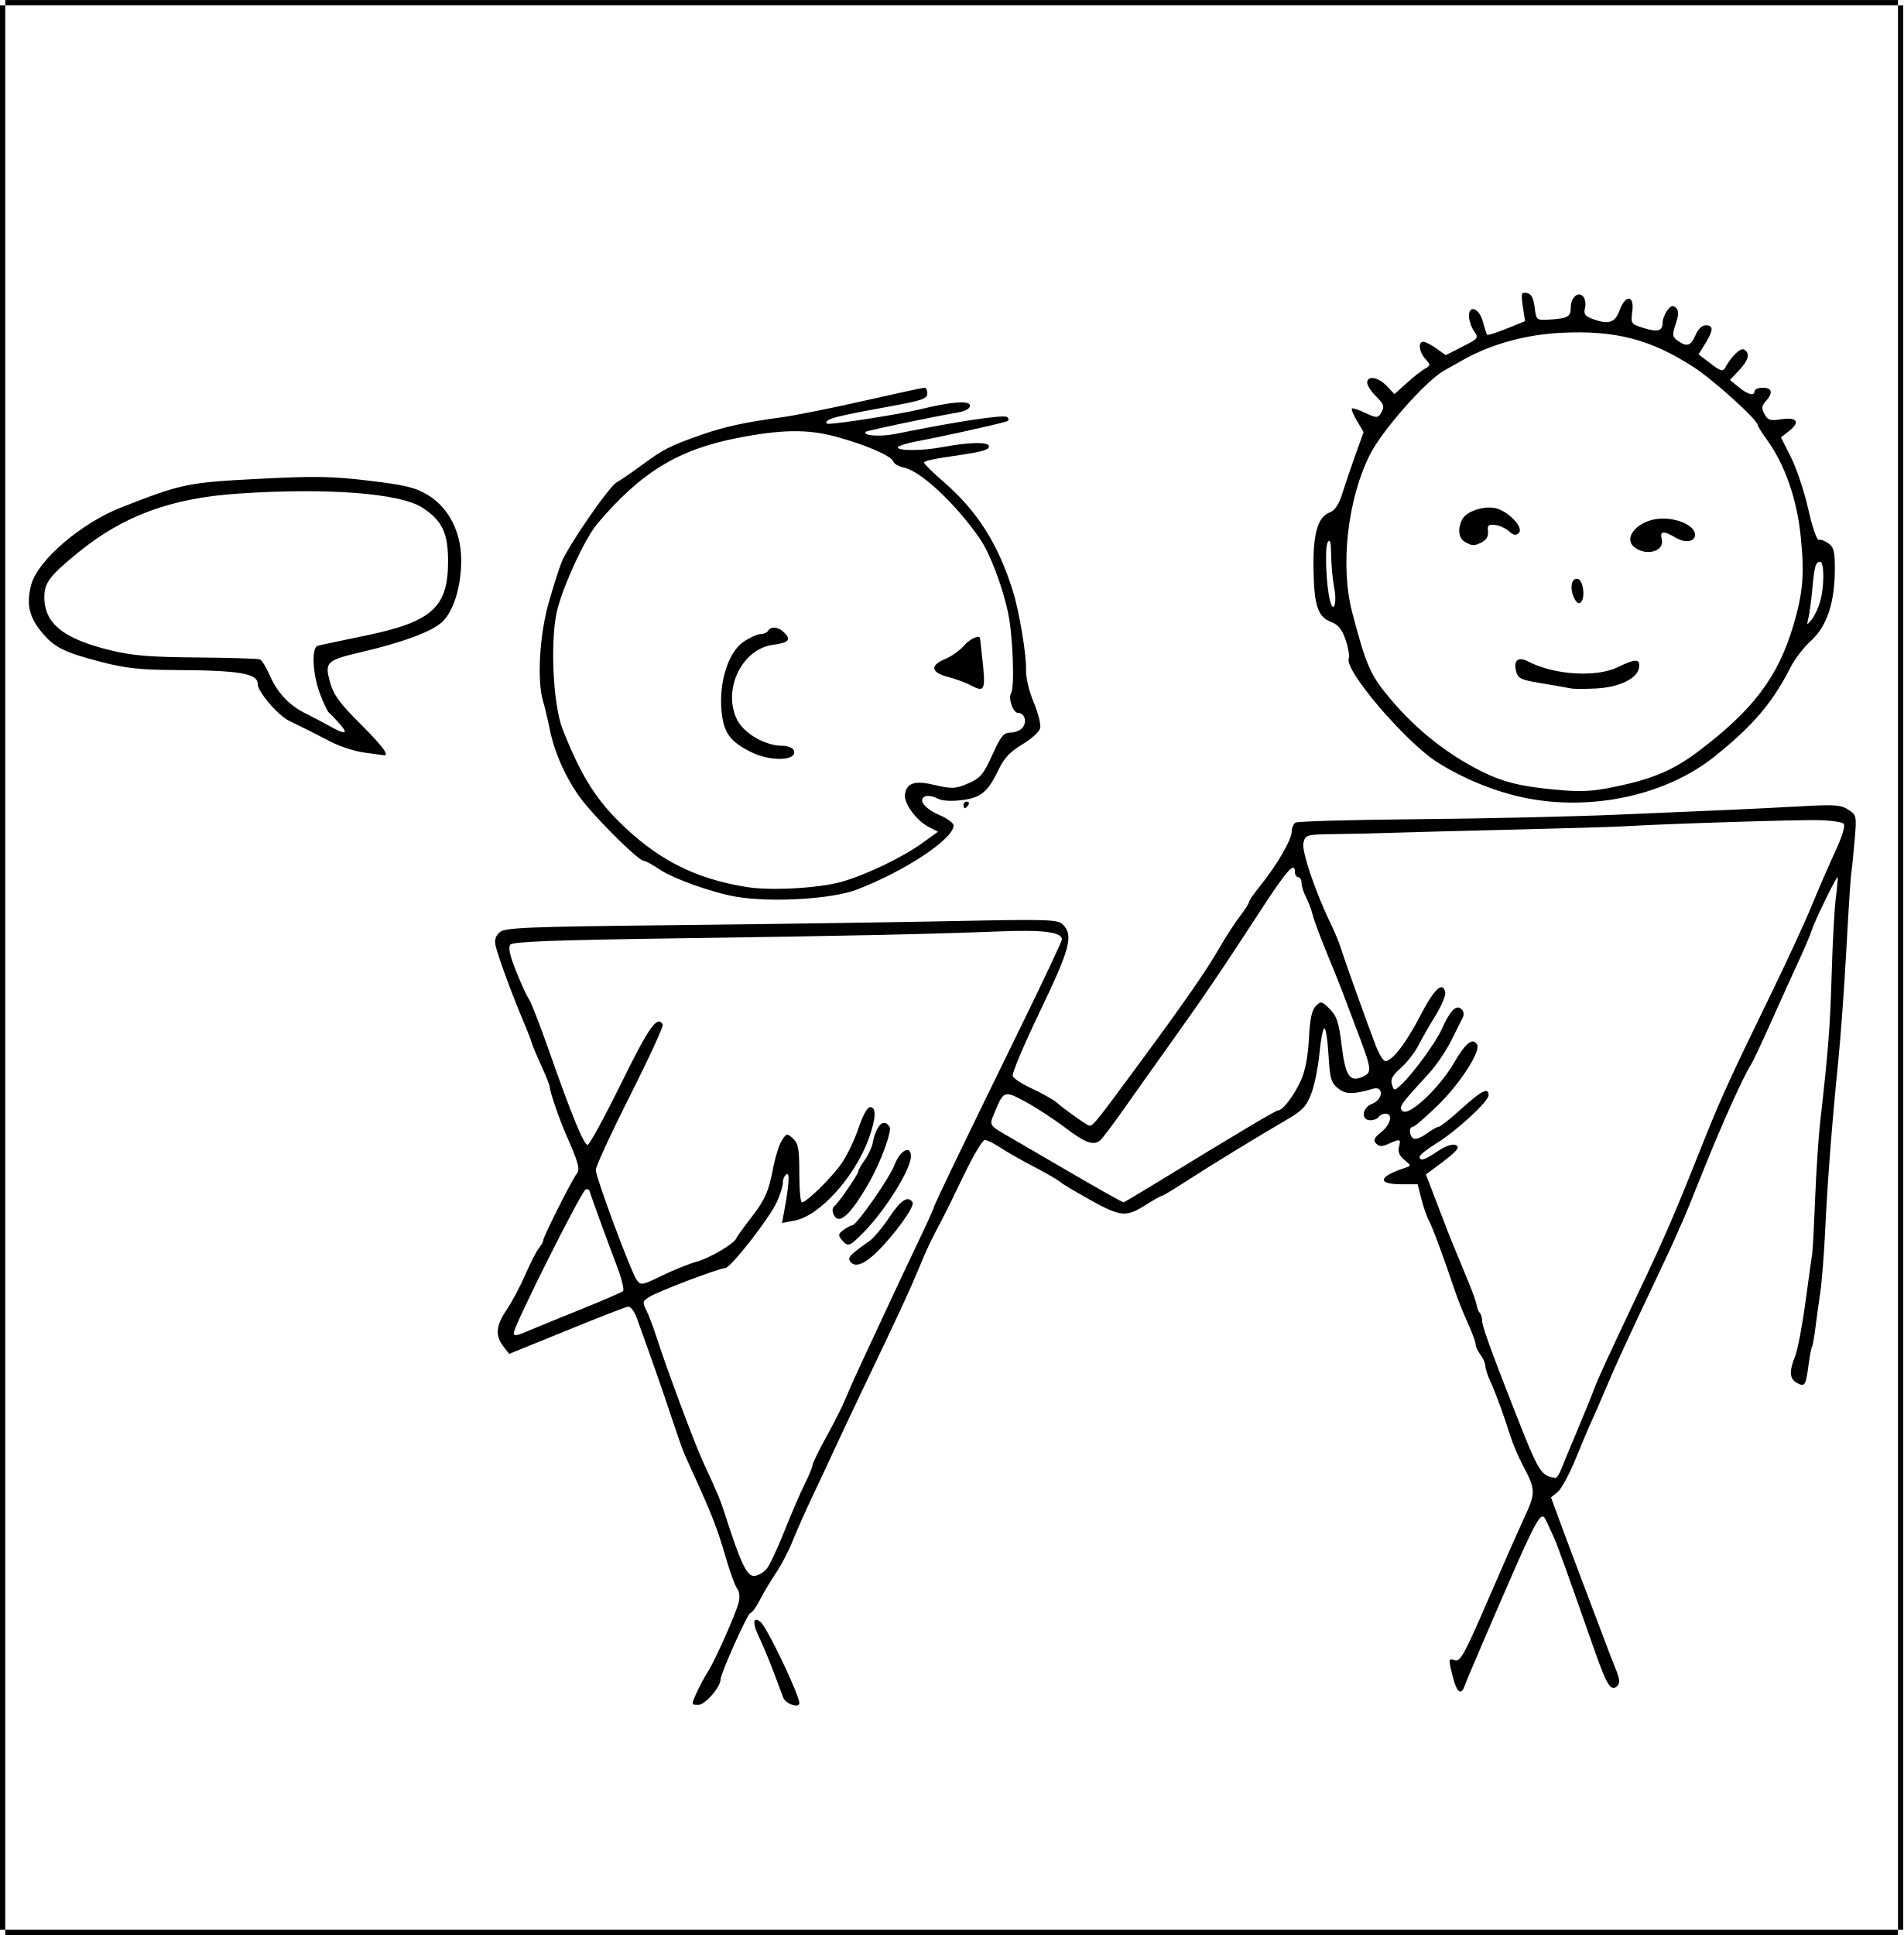
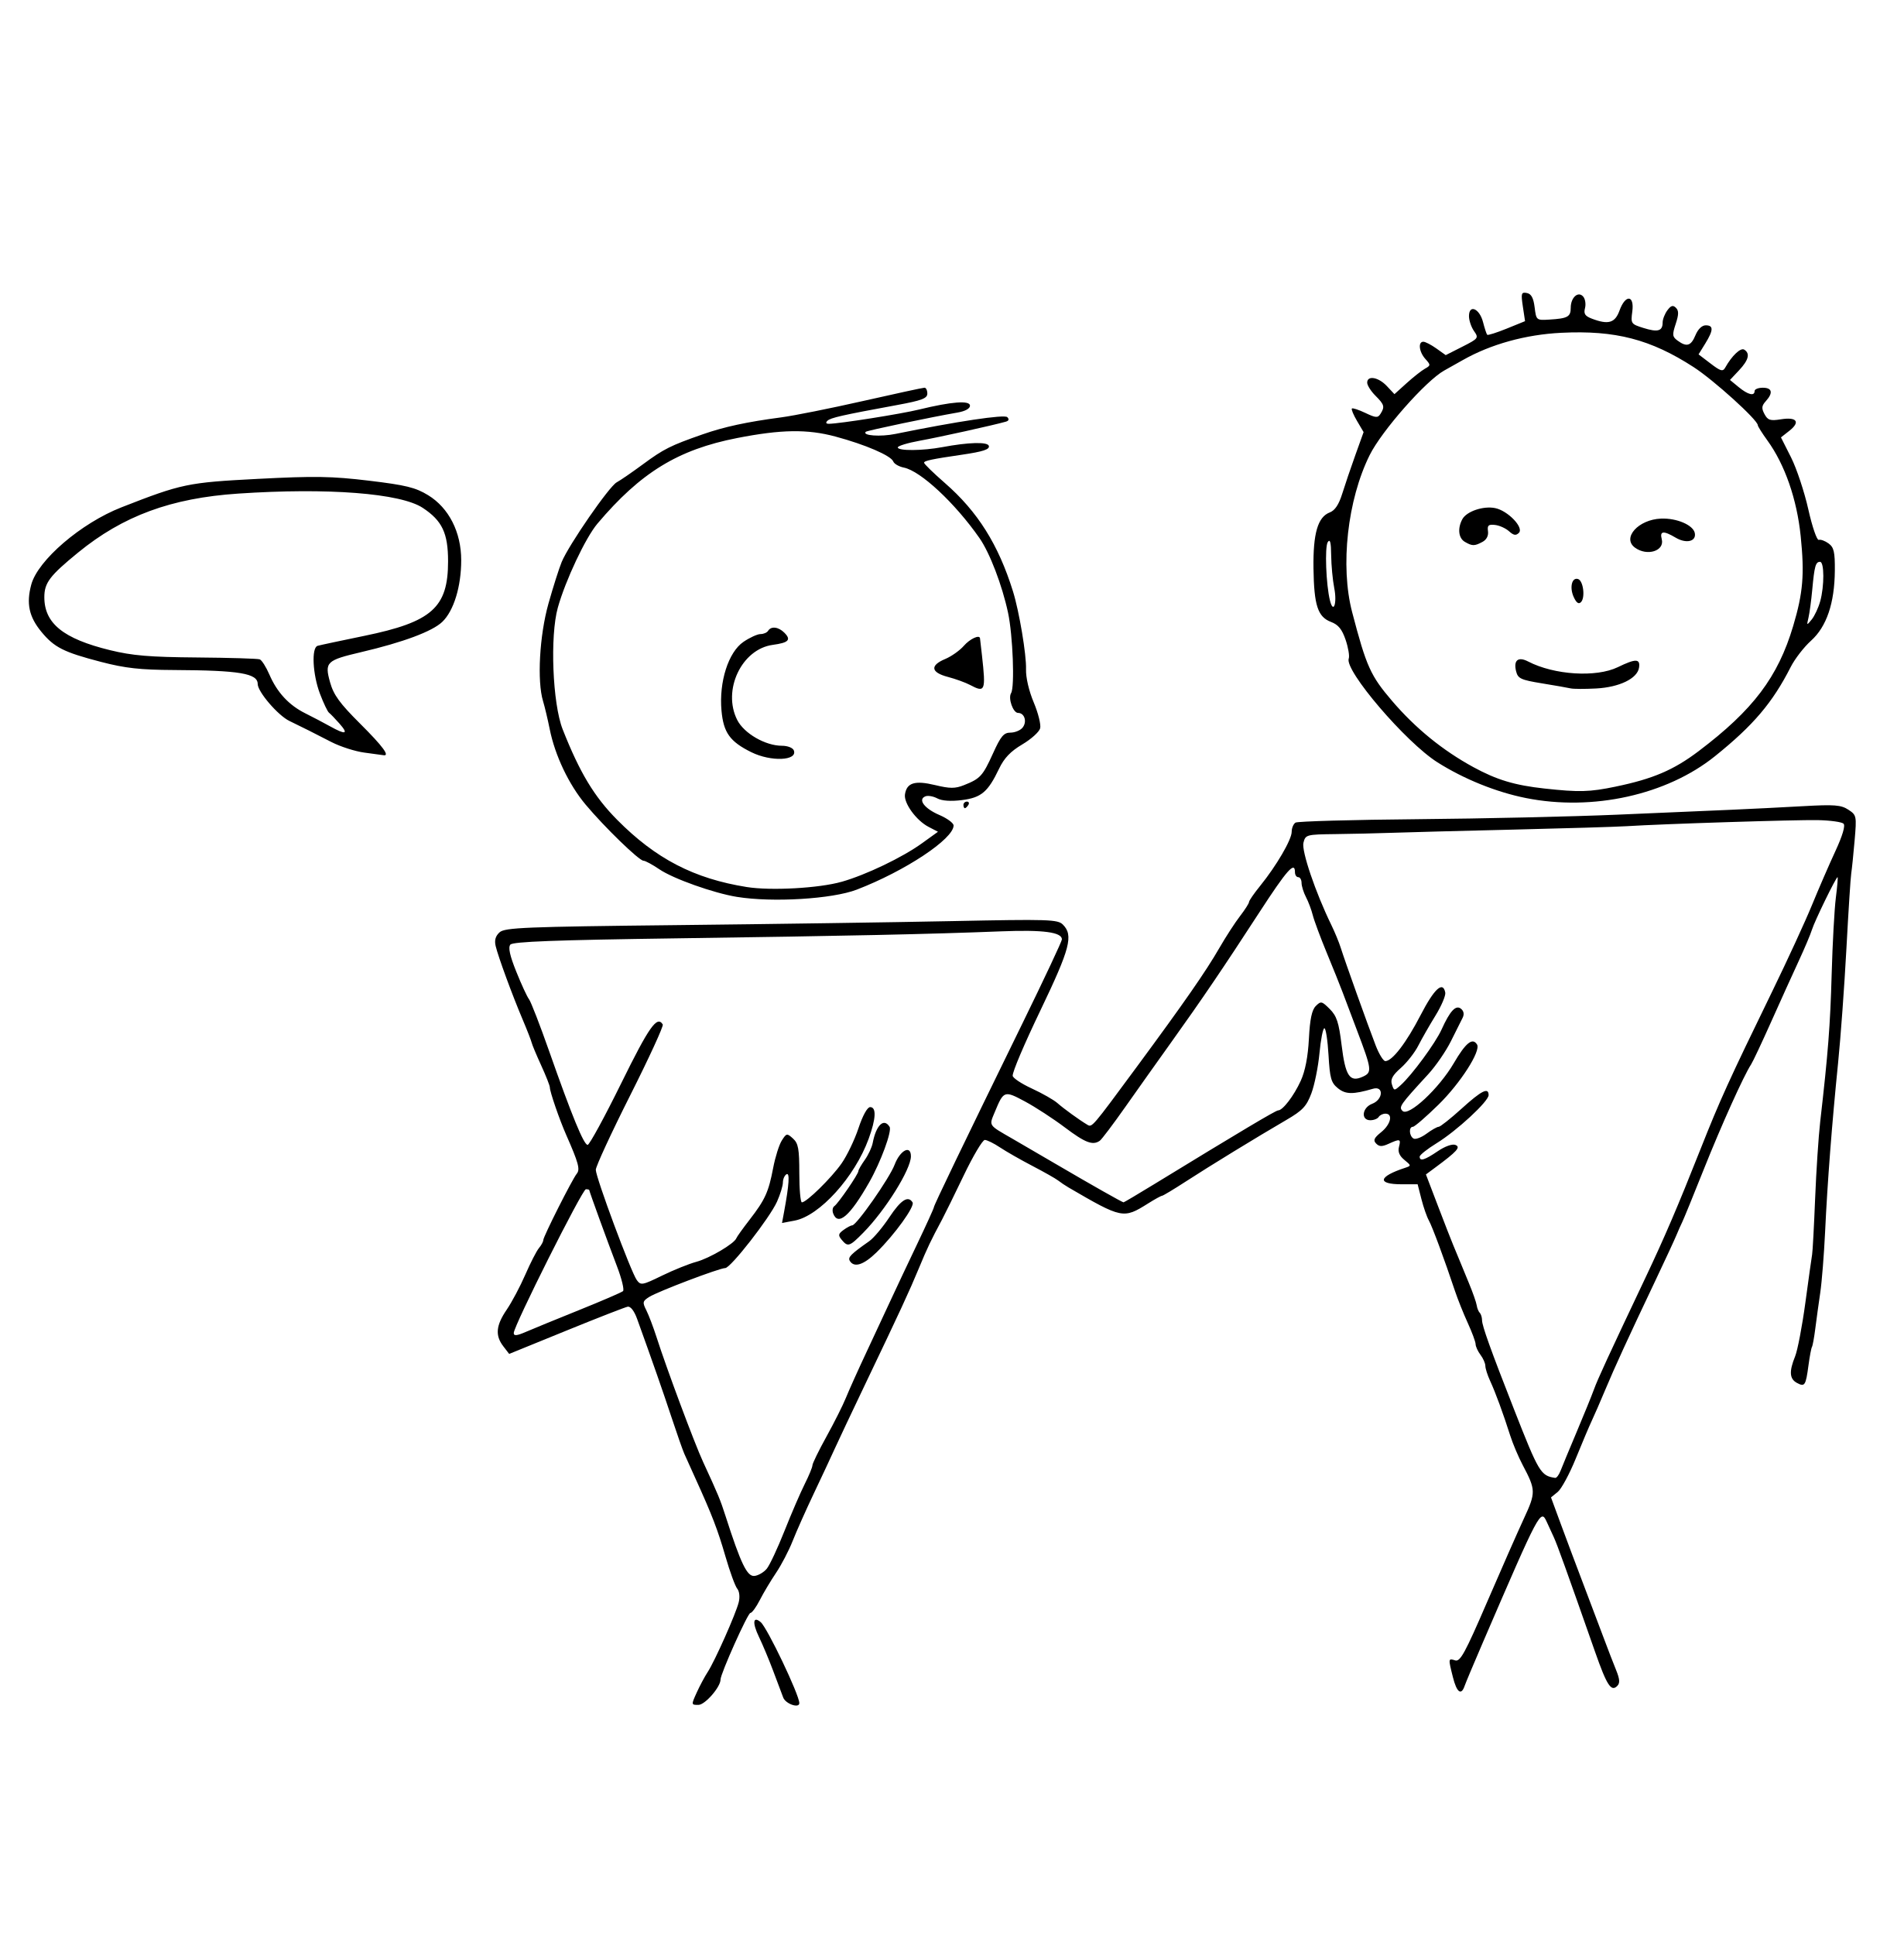
<svg xmlns="http://www.w3.org/2000/svg" width="61.221mm" height="62.241mm" viewBox="0 0 61.221 62.241" version="1.1" id="svg1" xml:space="preserve">
  <defs id="defs1" />
  <g id="layer1" transform="translate(1472.671,3650.721)">
-     <path id="path936" d="m -1472.502,-3650.551 h 60.882 v -0.169 h -60.882 z" style="fill:#000000;fill-opacity:1;fill-rule:evenodd;stroke:none;stroke-width:0.353" />
-     <path id="path941-9" d="m -1472.671,-3588.649 h 0.169 v -61.898 h -0.169 z" style="fill:#000000;fill-opacity:1;fill-rule:evenodd;stroke:none;stroke-width:0.353" />
-     <path id="path942" d="m -1411.619,-3588.649 h 0.169 v -61.898 h -0.169 z" style="fill:#000000;fill-opacity:1;fill-rule:evenodd;stroke:none;stroke-width:0.353" />
-     <path id="path952" d="m -1472.502,-3588.48 h 60.882 v -0.169 h -60.882 z" style="fill:#000000;fill-opacity:1;fill-rule:evenodd;stroke:none;stroke-width:0.353" />
    <g id="g1081" transform="matrix(0.2197761,0,0,0.2197761,-3886.991,-3653.871)">
      <path style="fill:#000000" d="m 11087.328,262.064 c 0.45,-0.992 1.172,-2.344 1.605,-3.005 1.041,-1.587 4.133,-8.537 4.549,-10.223 0.191,-0.775 0.1,-1.603 -0.22,-1.988 -0.3,-0.363 -1.073,-2.478 -1.717,-4.7 -1.142,-3.942 -1.953,-6.05 -4.408,-11.455 -0.661,-1.454 -1.393,-3.077 -1.626,-3.606 -0.234,-0.529 -1.069,-2.909 -1.856,-5.288 -1.265,-3.826 -2.787,-8.184 -5.04,-14.423 -0.425,-1.178 -0.961,-1.874 -1.384,-1.797 -0.379,0.069 -4.437,1.652 -9.018,3.518 l -8.328,3.392 -0.857,-1.114 c -1.216,-1.582 -1.082,-3.046 0.492,-5.355 0.754,-1.105 1.981,-3.416 2.728,-5.135 0.747,-1.719 1.644,-3.467 1.993,-3.884 0.349,-0.417 0.635,-0.943 0.635,-1.167 0,-0.509 4.24,-8.913 4.91,-9.732 0.506,-0.618 0.237,-1.6 -1.547,-5.65 -1.005,-2.283 -2.402,-6.338 -2.402,-6.974 0,-0.248 -0.573,-1.7 -1.273,-3.228 -0.699,-1.528 -1.325,-3.025 -1.391,-3.328 -0.07,-0.302 -0.656,-1.817 -1.313,-3.365 -1.529,-3.606 -3.581,-9.194 -3.955,-10.77 -0.2,-0.845 -0.02,-1.464 0.578,-2.004 0.769,-0.691 3.72,-0.811 25.839,-1.051 13.734,-0.149 31.903,-0.413 40.375,-0.587 14.146,-0.29 15.472,-0.249 16.226,0.506 1.568,1.568 1.069,3.48 -3.27,12.532 -2.43,5.07 -4.076,8.942 -4.076,9.589 0,0.318 1.26,1.161 2.8,1.872 1.54,0.711 3.223,1.669 3.741,2.128 0.924,0.818 3.214,2.477 4.376,3.169 0.704,0.419 0.639,0.495 7.201,-8.401 7.04,-9.545 10.157,-14.032 12.149,-17.489 0.925,-1.605 2.277,-3.689 3.003,-4.631 0.727,-0.942 1.321,-1.873 1.321,-2.068 0,-0.195 0.732,-1.256 1.625,-2.358 2.384,-2.939 4.621,-6.773 4.621,-7.918 0,-0.55 0.253,-1.157 0.563,-1.348 0.309,-0.191 8.362,-0.417 17.896,-0.5 9.533,-0.084 22.63,-0.38 29.103,-0.657 6.474,-0.278 14.041,-0.603 16.815,-0.723 2.775,-0.12 7.476,-0.355 10.447,-0.523 4.609,-0.26 5.583,-0.185 6.643,0.51 1.21,0.793 1.234,0.909 0.924,4.505 -0.175,2.03 -0.397,4.196 -0.494,4.813 -0.1,0.618 -0.416,5.594 -0.709,11.058 -0.294,5.464 -0.84,12.964 -1.214,16.666 -0.908,8.985 -1.56,17.458 -1.904,24.76 -0.156,3.305 -0.475,7.308 -0.709,8.894 -0.235,1.587 -0.561,3.951 -0.725,5.255 -0.164,1.304 -0.384,2.509 -0.488,2.678 -0.104,0.169 -0.332,1.374 -0.507,2.678 -0.399,2.987 -0.542,3.207 -1.684,2.595 -1.099,-0.589 -1.175,-1.67 -0.275,-3.892 0.362,-0.892 1.038,-4.434 1.503,-7.871 0.465,-3.438 0.908,-6.604 0.986,-7.036 0.08,-0.432 0.275,-4.11 0.44,-8.173 0.164,-4.063 0.497,-9.118 0.74,-11.234 1.161,-10.116 1.468,-14.069 1.681,-21.635 0.126,-4.495 0.402,-9.525 0.612,-11.178 0.211,-1.653 0.324,-3.005 0.251,-3.005 -0.227,0 -3.363,6.431 -3.75,7.692 -0.203,0.661 -1.072,2.716 -1.931,4.567 -0.859,1.851 -2.673,5.853 -4.031,8.894 -1.358,3.041 -2.682,5.853 -2.942,6.25 -1.082,1.652 -4.335,8.866 -6.924,15.353 -1.522,3.817 -2.936,7.279 -3.141,7.692 -0.205,0.414 -0.596,1.293 -0.867,1.954 -0.272,0.661 -1.625,3.582 -3.006,6.49 -4.122,8.682 -6.016,12.807 -7.396,16.106 -0.719,1.719 -1.614,3.774 -1.989,4.567 -0.374,0.793 -1.427,3.281 -2.341,5.529 -0.913,2.248 -2.102,4.446 -2.642,4.885 l -0.982,0.799 1.477,4.009 c 0.812,2.205 2.342,6.281 3.4,9.057 1.058,2.776 2.367,6.238 2.908,7.692 0.542,1.454 1.318,3.463 1.725,4.463 0.564,1.386 0.607,1.952 0.18,2.38 -0.886,0.886 -1.517,-0.089 -3.248,-5.024 -4.167,-11.878 -5.512,-15.617 -6.019,-16.723 -0.303,-0.661 -0.778,-1.695 -1.056,-2.298 -0.875,-1.899 -1.024,-1.617 -9.344,17.683 -1.311,3.041 -2.514,5.907 -2.673,6.37 -0.494,1.43 -1.144,0.937 -1.705,-1.295 -0.695,-2.761 -0.692,-2.785 0.33,-2.461 0.734,0.233 1.449,-1.072 4.655,-8.501 2.083,-4.827 4.516,-10.349 5.408,-12.271 1.758,-3.791 1.75,-4.17 -0.173,-7.804 -0.63,-1.19 -1.454,-3.137 -1.833,-4.327 -1.029,-3.238 -2.157,-6.307 -2.941,-8.005 -0.384,-0.833 -0.699,-1.82 -0.699,-2.192 0,-0.372 -0.317,-1.097 -0.705,-1.61 -0.388,-0.513 -0.712,-1.217 -0.721,-1.564 0,-0.347 -0.528,-1.753 -1.155,-3.125 -0.627,-1.372 -1.465,-3.468 -1.862,-4.658 -1.542,-4.624 -3.318,-9.418 -3.829,-10.337 -0.294,-0.529 -0.784,-1.935 -1.087,-3.125 l -0.552,-2.163 h -2.327 c -3.665,0 -3.448,-1.116 0.468,-2.4 0.944,-0.31 0.943,-0.33 -0.09,-1.175 -0.717,-0.586 -0.967,-1.188 -0.784,-1.887 0.31,-1.186 0.166,-1.23 -1.516,-0.463 -0.962,0.439 -1.367,0.431 -1.824,-0.036 -0.465,-0.475 -0.312,-0.822 0.734,-1.664 1.409,-1.135 1.775,-2.711 0.629,-2.711 -0.381,0 -0.826,0.216 -0.99,0.481 -0.163,0.264 -0.716,0.481 -1.229,0.481 -1.41,0 -1.205,-1.843 0.268,-2.404 1.623,-0.617 1.735,-2.672 0.121,-2.201 -2.921,0.851 -4.004,0.835 -5.131,-0.079 -0.993,-0.805 -1.175,-1.447 -1.372,-4.853 -0.125,-2.159 -0.397,-3.925 -0.605,-3.925 -0.207,0 -0.531,1.638 -0.718,3.641 -0.188,2.002 -0.722,4.653 -1.187,5.889 -0.713,1.898 -1.284,2.505 -3.663,3.891 -4.391,2.559 -11.146,6.693 -14.703,9 -1.781,1.154 -3.352,2.099 -3.493,2.099 -0.14,0 -1.062,0.507 -2.047,1.127 -3.604,2.266 -3.791,2.228 -11.642,-2.348 -0.472,-0.275 -1.151,-0.73 -1.509,-1.012 -0.359,-0.282 -2.057,-1.244 -3.775,-2.139 -1.718,-0.895 -3.856,-2.116 -4.751,-2.714 -0.896,-0.598 -1.893,-1.087 -2.217,-1.087 -0.323,0 -1.704,2.326 -3.068,5.168 -1.364,2.843 -2.799,5.763 -3.188,6.49 -1.643,3.066 -2.147,4.124 -3.377,7.091 -1.42,3.424 -2.718,6.229 -7.9,17.067 -1.896,3.966 -3.888,8.185 -4.427,9.375 -0.539,1.19 -1.921,4.147 -3.072,6.57 -1.151,2.424 -2.543,5.55 -3.093,6.947 -0.551,1.397 -1.64,3.488 -2.422,4.647 -0.781,1.159 -1.853,2.954 -2.381,3.99 -0.528,1.036 -1.148,1.884 -1.378,1.884 -0.382,0 -4.37,8.894 -4.368,9.742 0,1.101 -2.267,3.708 -3.234,3.713 -1.065,0.006 -1.067,-0.007 -0.256,-1.797 z m 10.27,-18.149 c 0.426,-0.529 1.589,-3.017 2.586,-5.529 0.996,-2.512 2.323,-5.588 2.949,-6.835 0.626,-1.247 1.138,-2.488 1.138,-2.758 0,-0.27 0.928,-2.17 2.063,-4.223 1.134,-2.053 2.411,-4.598 2.837,-5.656 0.426,-1.058 1.789,-4.087 3.029,-6.731 1.24,-2.644 2.854,-6.106 3.586,-7.692 0.733,-1.587 2.442,-5.208 3.797,-8.048 1.355,-2.84 2.464,-5.28 2.464,-5.423 0,-0.281 4.022,-8.631 13.029,-27.048 3.139,-6.42 5.708,-11.888 5.708,-12.151 0,-1.056 -2.719,-1.42 -8.816,-1.181 -10.651,0.419 -22.59,0.676 -47.519,1.025 -17.872,0.25 -24.029,0.483 -24.392,0.921 -0.34,0.409 -0.08,1.607 0.871,3.967 0.746,1.86 1.583,3.671 1.86,4.025 0.276,0.354 1.605,3.781 2.953,7.615 3.334,9.484 5.067,13.702 5.629,13.702 0.26,0 2.471,-4.057 4.913,-9.014 4.1,-8.323 5.252,-9.953 6.083,-8.608 0.138,0.224 -2.011,4.899 -4.776,10.389 -2.765,5.49 -5.027,10.386 -5.027,10.879 0,1.117 5.157,14.986 6.002,16.143 0.582,0.797 0.805,0.757 3.687,-0.649 1.687,-0.823 3.951,-1.735 5.031,-2.026 1.922,-0.518 5.548,-2.655 5.851,-3.449 0.08,-0.22 0.956,-1.438 1.936,-2.706 2.275,-2.94 2.78,-4.051 3.455,-7.594 0.302,-1.587 0.871,-3.39 1.264,-4.007 0.682,-1.073 0.755,-1.085 1.637,-0.286 0.778,0.705 0.924,1.504 0.924,5.089 0,2.339 0.169,4.252 0.377,4.252 0.678,0 4.305,-3.556 5.796,-5.682 0.802,-1.142 1.92,-3.468 2.485,-5.168 0.621,-1.865 1.299,-3.092 1.71,-3.092 0.938,0 0.858,1.694 -0.219,4.641 -2.046,5.602 -7.19,11.286 -10.832,11.97 l -1.848,0.347 0.302,-1.628 c 0.743,-4.005 0.857,-5.814 0.345,-5.498 -0.285,0.176 -0.519,0.717 -0.519,1.201 0,0.484 -0.386,1.744 -0.858,2.799 -1.062,2.375 -6.792,9.725 -7.581,9.725 -0.841,0 -9.867,3.428 -11.126,4.225 -0.972,0.616 -1.011,0.792 -0.425,1.952 0.353,0.701 1.024,2.465 1.491,3.919 1.482,4.623 5.55,15.528 6.815,18.269 2.229,4.83 2.512,5.512 3.29,7.933 2.244,6.986 3.155,8.873 4.228,8.762 0.574,-0.059 1.392,-0.541 1.817,-1.069 z m 12.15,-45.03 c -0.329,-0.532 0.106,-0.975 2.844,-2.901 0.638,-0.449 1.957,-2.017 2.931,-3.486 1.694,-2.554 2.755,-3.235 3.404,-2.184 0.358,0.579 -2.607,4.695 -5.247,7.284 -1.896,1.86 -3.295,2.318 -3.932,1.287 z m -1.196,-3.099 c -0.545,-0.657 -0.504,-0.874 0.273,-1.442 0.503,-0.368 1.072,-0.669 1.265,-0.669 0.633,0 5.456,-6.894 6.206,-8.873 0.81,-2.136 2.388,-2.952 2.388,-1.235 0,1.91 -3.738,7.905 -6.979,11.189 -2.005,2.033 -2.254,2.114 -3.153,1.03 z m -1.243,-3.843 c -0.162,-0.423 -0.09,-0.91 0.167,-1.082 0.567,-0.383 3.521,-4.689 3.521,-5.132 0,-0.176 0.422,-0.913 0.937,-1.637 0.516,-0.724 1.037,-1.839 1.158,-2.478 0.5,-2.622 1.639,-3.708 2.473,-2.357 0.374,0.605 -1.296,5.146 -2.982,8.111 -2.812,4.944 -4.553,6.455 -5.274,4.575 z m 106.451,37.669 c 0.226,-0.595 1.279,-3.137 2.341,-5.649 1.061,-2.512 2.206,-5.325 2.543,-6.25 0.57,-1.564 2.013,-4.695 7.532,-16.346 2.838,-5.99 4.732,-10.412 8.06,-18.812 2.877,-7.261 4.111,-9.975 10.574,-23.256 2.188,-4.495 4.776,-10.12 5.752,-12.5 0.975,-2.38 2.517,-5.931 3.426,-7.892 1.04,-2.243 1.484,-3.734 1.198,-4.02 -0.25,-0.25 -1.934,-0.485 -3.741,-0.522 -3.207,-0.065 -22.767,0.555 -28.027,0.889 -1.454,0.092 -8.912,0.317 -16.575,0.499 -7.663,0.182 -15.662,0.393 -17.776,0.468 -2.114,0.075 -5.82,0.16 -8.235,0.189 -4.284,0.051 -4.4,0.082 -4.698,1.273 -0.298,1.188 1.767,7.278 4.07,12 0.516,1.058 1.141,2.572 1.389,3.365 0.589,1.882 3.985,11.376 5.117,14.303 0.485,1.256 1.12,2.284 1.41,2.284 1.014,0 3.067,-2.677 5.162,-6.731 2.006,-3.883 3.275,-5.04 3.611,-3.295 0.08,0.435 -0.562,1.95 -1.435,3.365 -0.872,1.415 -2.007,3.399 -2.52,4.408 -0.513,1.009 -1.662,2.474 -2.551,3.256 -1.214,1.066 -1.54,1.668 -1.305,2.407 0.303,0.957 0.341,0.96 1.288,0.109 1.642,-1.475 5.084,-6.159 5.979,-8.139 1.249,-2.76 2.099,-3.662 2.858,-3.032 0.401,0.333 0.481,0.808 0.222,1.32 -0.223,0.44 -0.999,1.99 -1.724,3.445 -0.726,1.454 -2.215,3.618 -3.309,4.808 -4.135,4.497 -4.339,4.789 -3.758,5.371 0.876,0.876 5.33,-3.273 7.501,-6.988 1.754,-3.001 2.747,-3.797 3.406,-2.73 0.583,0.944 -2.439,5.658 -5.639,8.795 -1.821,1.785 -3.51,3.245 -3.754,3.245 -0.619,0 -0.555,1.316 0.08,1.711 0.289,0.179 1.145,-0.133 1.902,-0.693 0.757,-0.56 1.564,-1.018 1.794,-1.018 0.23,0 1.732,-1.19 3.338,-2.644 2.949,-2.671 3.97,-3.183 3.97,-1.993 0,0.913 -4.661,5.224 -7.618,7.044 -1.359,0.837 -2.471,1.719 -2.471,1.961 0,0.725 0.727,0.507 2.637,-0.79 1.06,-0.72 2.133,-1.104 2.589,-0.926 0.821,0.32 0.27,0.934 -3.01,3.358 l -1.301,0.962 1.743,4.567 c 0.958,2.512 1.97,5.108 2.249,5.769 0.278,0.661 0.682,1.635 0.896,2.163 0.215,0.529 0.85,2.071 1.411,3.427 0.562,1.356 1.071,2.81 1.133,3.231 0.06,0.421 0.263,0.917 0.447,1.1 0.183,0.184 0.334,0.672 0.334,1.085 0,0.809 1.257,4.311 4.678,13.031 3.642,9.282 3.906,9.722 6.022,10.04 0.204,0.031 0.555,-0.431 0.781,-1.026 z m -143.599,-23.557 c 3.303,-1.33 6.176,-2.57 6.385,-2.755 0.209,-0.186 -0.192,-1.832 -0.892,-3.659 -1.35,-3.527 -4.043,-10.932 -4.049,-11.134 0,-0.066 -0.224,-0.12 -0.494,-0.12 -0.517,0 -10.55,19.997 -10.556,21.04 0,0.458 0.439,0.416 1.799,-0.173 0.991,-0.429 4.504,-1.869 7.807,-3.198 z m 84.208,-18.455 c 12.529,-7.662 17.721,-10.752 18.06,-10.752 0.679,0 2.302,-2.123 3.309,-4.327 0.653,-1.429 1.059,-3.519 1.196,-6.155 0.149,-2.877 0.43,-4.215 1.008,-4.794 0.749,-0.749 0.884,-0.72 2.044,0.44 1.021,1.022 1.328,1.958 1.733,5.274 0.554,4.544 1.194,5.5 3.101,4.631 1.389,-0.633 1.34,-1.019 -0.872,-6.848 -0.802,-2.115 -1.742,-4.603 -2.088,-5.529 -0.346,-0.925 -1.389,-3.522 -2.319,-5.769 -0.929,-2.248 -1.847,-4.721 -2.041,-5.497 -0.193,-0.776 -0.641,-1.966 -0.995,-2.644 -0.354,-0.679 -0.645,-1.613 -0.647,-2.075 0,-0.463 -0.219,-0.841 -0.483,-0.841 -0.264,0 -0.481,-0.325 -0.481,-0.721 0,-1.672 -1.166,-0.357 -5.223,5.889 -5.292,8.148 -8.407,12.739 -12.921,19.043 -1.92,2.682 -4.937,6.931 -6.704,9.443 -1.767,2.512 -3.439,4.726 -3.715,4.921 -1.029,0.723 -2.12,0.308 -5.115,-1.947 -1.691,-1.273 -4.311,-2.98 -5.823,-3.792 -3.037,-1.633 -3.133,-1.6 -4.419,1.504 -0.87,2.102 -1.024,1.868 2.603,3.96 1.189,0.686 4.108,2.387 6.486,3.78 5.044,2.955 9.552,5.505 9.742,5.512 0.07,0.002 2.127,-1.215 4.564,-2.705 z m -54.373,75.186 c -0.226,-0.595 -0.898,-2.38 -1.493,-3.966 -0.595,-1.587 -1.524,-3.803 -2.064,-4.925 -0.993,-2.061 -0.871,-3.093 0.254,-2.153 0.96,0.803 5.657,10.644 5.657,11.854 0,0.81 -2,0.122 -2.354,-0.81 z m -6.775,-117.186 c -3.395,-0.55 -9.324,-2.658 -11.349,-4.036 -1.015,-0.69 -2.065,-1.257 -2.334,-1.259 -0.644,-0.006 -5.72,-4.931 -8.468,-8.216 -2.457,-2.937 -4.481,-7.192 -5.253,-11.046 -0.288,-1.435 -0.726,-3.273 -0.972,-4.085 -0.893,-2.935 -0.525,-9.605 0.787,-14.275 0.68,-2.421 1.553,-5.168 1.94,-6.104 1.028,-2.49 6.952,-11.064 8.051,-11.653 0.518,-0.277 2.249,-1.468 3.847,-2.645 3.043,-2.242 4.021,-2.732 8.719,-4.374 3.183,-1.112 6.465,-1.821 11.518,-2.489 1.85,-0.244 7.231,-1.321 11.959,-2.392 4.728,-1.071 8.782,-1.948 9.008,-1.948 0.227,0 0.412,0.387 0.412,0.86 0,0.705 -0.8,1.007 -4.444,1.678 -8.086,1.488 -9.724,1.859 -10.185,2.307 -0.285,0.277 -0.195,0.441 0.24,0.435 1.576,-0.02 10.507,-1.433 13.188,-2.087 4.774,-1.164 7.447,-1.365 7.447,-0.562 0,0.422 -0.7,0.81 -1.802,1 -3.823,0.657 -13.27,2.637 -13.452,2.82 -0.563,0.563 2.142,0.76 4.328,0.315 9.048,-1.843 15.962,-2.88 16.384,-2.458 0.303,0.304 0.229,0.536 -0.213,0.662 -1.837,0.522 -9.7,2.262 -12.572,2.782 -1.783,0.323 -3.243,0.766 -3.243,0.985 0,0.529 3.617,0.506 6.541,-0.043 3.798,-0.713 6.581,-0.791 6.781,-0.192 0.174,0.522 -0.818,0.85 -3.953,1.307 -4.356,0.635 -5.525,0.883 -5.521,1.171 0,0.175 1.371,1.508 3.04,2.963 4.803,4.183 7.84,9.015 9.973,15.865 0.911,2.926 1.979,9.297 1.909,11.391 -0.04,1.201 0.415,3.163 1.125,4.853 0.657,1.56 1.081,3.268 0.943,3.795 -0.138,0.527 -1.316,1.589 -2.617,2.359 -1.719,1.017 -2.65,1.993 -3.4,3.563 -1.628,3.409 -2.607,4.232 -5.452,4.588 -1.608,0.201 -2.91,0.11 -3.583,-0.25 -0.581,-0.311 -1.36,-0.449 -1.731,-0.307 -1.166,0.448 -0.174,1.788 2.02,2.729 1.151,0.494 2.093,1.187 2.093,1.542 0,1.965 -7.107,6.673 -14.173,9.389 -3.579,1.376 -12.326,1.905 -17.536,1.061 z m 15.333,-2.211 c 3.577,-1.021 8.867,-3.558 11.75,-5.635 l 2.341,-1.686 -1.38,-0.717 c -1.801,-0.936 -3.643,-3.47 -3.452,-4.75 0.255,-1.709 1.44,-2.078 4.399,-1.367 2.201,0.528 2.936,0.53 4.251,0.007 2.379,-0.945 2.739,-1.34 4.237,-4.645 1.143,-2.523 1.574,-3.037 2.548,-3.037 0.645,0 1.439,-0.322 1.766,-0.715 0.707,-0.853 0.313,-2.17 -0.649,-2.17 -0.73,0 -1.484,-2.146 -1.018,-2.9 0.548,-0.887 0.26,-8.458 -0.447,-11.764 -0.862,-4.029 -2.676,-8.767 -4.184,-10.928 -3.586,-5.137 -8.613,-9.821 -11.066,-10.313 -0.719,-0.144 -1.416,-0.546 -1.549,-0.894 -0.327,-0.853 -4.081,-2.471 -8.464,-3.649 -4.116,-1.106 -7.921,-1.048 -14.394,0.218 -8.646,1.692 -14.115,5.043 -20.44,12.526 -1.732,2.049 -4.673,8.286 -5.796,12.291 -1.168,4.164 -0.775,14.057 0.707,17.815 2.499,6.336 4.617,9.854 7.972,13.24 5.656,5.709 11.248,8.609 18.976,9.842 3.538,0.564 10.581,0.173 13.892,-0.772 z m -13.222,-18.962 c -3.143,-1.557 -4.079,-2.861 -4.372,-6.09 -0.381,-4.208 1.009,-8.56 3.214,-10.062 0.92,-0.627 2.042,-1.14 2.494,-1.14 0.451,0 0.954,-0.216 1.117,-0.481 0.439,-0.71 1.51,-0.584 2.373,0.279 1.041,1.042 0.637,1.468 -1.687,1.78 -4.56,0.612 -7.417,6.639 -5.209,10.991 1.001,1.976 4.123,3.777 6.545,3.777 0.833,0 1.593,0.298 1.74,0.681 0.582,1.518 -3.347,1.684 -6.215,0.263 z m 32,-9.849 c -0.661,-0.351 -2.12,-0.88 -3.243,-1.175 -2.496,-0.656 -2.647,-1.674 -0.389,-2.618 0.909,-0.38 2.137,-1.248 2.729,-1.93 0.873,-1.004 2.268,-1.664 2.366,-1.118 0.01,0.066 0.142,1.202 0.289,2.524 0.58,5.217 0.467,5.496 -1.752,4.317 z m -0.961,17.559 c 0,-0.264 0.229,-0.481 0.509,-0.481 0.28,0 0.375,0.216 0.212,0.481 -0.164,0.264 -0.393,0.481 -0.509,0.481 -0.117,0 -0.212,-0.216 -0.212,-0.481 z m 82.318,-1.006 c -4.337,-0.864 -9.079,-2.78 -12.953,-5.234 -4.635,-2.935 -13.63,-13.462 -12.971,-15.179 0.138,-0.362 -0.07,-1.594 -0.457,-2.739 -0.528,-1.549 -1.073,-2.219 -2.135,-2.62 -1.94,-0.733 -2.49,-2.411 -2.569,-7.837 -0.07,-5.118 0.625,-7.522 2.385,-8.192 0.752,-0.286 1.328,-1.149 1.818,-2.724 0.394,-1.268 1.26,-3.819 1.924,-5.668 l 1.208,-3.363 -0.958,-1.625 c -0.527,-0.894 -0.868,-1.715 -0.758,-1.826 0.11,-0.11 0.996,0.18 1.97,0.644 1.535,0.733 1.828,0.751 2.214,0.141 0.66,-1.045 0.575,-1.353 -0.742,-2.67 -0.661,-0.661 -1.201,-1.517 -1.201,-1.901 0,-1.099 1.642,-0.818 2.872,0.492 l 1.119,1.191 1.782,-1.611 c 0.98,-0.886 2.186,-1.837 2.679,-2.113 0.851,-0.477 0.854,-0.548 0.07,-1.421 -0.93,-1.029 -1.11,-2.526 -0.304,-2.526 0.29,0 1.145,0.441 1.902,0.98 l 1.375,0.98 2.438,-1.236 c 2.354,-1.194 2.413,-1.273 1.702,-2.289 -0.405,-0.579 -0.737,-1.561 -0.737,-2.183 0,-1.775 1.541,-1.127 2.055,0.864 0.238,0.925 0.515,1.764 0.613,1.865 0.1,0.101 1.386,-0.307 2.86,-0.905 l 2.679,-1.088 -0.322,-2.147 c -0.289,-1.928 -0.229,-2.129 0.581,-1.975 0.65,0.124 0.97,0.708 1.143,2.09 0.238,1.902 0.256,1.917 2.162,1.801 2.682,-0.164 3.122,-0.408 3.122,-1.732 0,-1.518 1.111,-2.495 1.838,-1.617 0.289,0.348 0.401,1.104 0.25,1.68 -0.214,0.82 0,1.155 1.013,1.537 2.408,0.916 3.382,0.629 4.04,-1.193 0.865,-2.393 2.196,-2.293 1.87,0.142 -0.238,1.772 -0.191,1.841 1.646,2.415 2.093,0.654 2.795,0.45 2.795,-0.81 0,-0.463 0.31,-1.261 0.689,-1.775 0.523,-0.709 0.824,-0.799 1.253,-0.377 0.432,0.426 0.425,0.98 -0.03,2.364 -0.529,1.606 -0.498,1.878 0.281,2.448 1.331,0.974 1.959,0.781 2.614,-0.801 0.363,-0.879 0.949,-1.442 1.499,-1.442 1.161,0 1.141,0.703 -0.07,2.671 l -0.978,1.582 1.747,1.333 c 1.49,1.138 1.806,1.225 2.159,0.595 0.97,-1.735 2.252,-2.946 2.775,-2.623 0.897,0.555 0.652,1.529 -0.763,3.034 l -1.321,1.405 1.277,1.05 c 1.362,1.12 2.326,1.356 2.326,0.569 0,-0.264 0.541,-0.481 1.202,-0.481 1.374,0 1.542,0.748 0.442,1.965 -0.614,0.678 -0.651,1.041 -0.195,1.895 0.482,0.901 0.836,1.012 2.412,0.76 2.318,-0.371 2.874,0.385 1.232,1.678 l -1.234,0.971 1.478,2.931 c 0.814,1.612 1.948,5.023 2.521,7.581 0.575,2.567 1.264,4.577 1.536,4.486 0.272,-0.091 0.918,0.145 1.436,0.524 0.781,0.571 0.937,1.247 0.915,3.973 -0.04,4.776 -1.203,8.207 -3.485,10.26 -1.032,0.928 -2.37,2.659 -2.973,3.846 -2.661,5.235 -5.471,8.544 -11.093,13.064 -7.05,5.667 -17.889,8.065 -27.659,6.119 z m 13.143,-1.673 c 5.444,-1.125 8.482,-2.422 12.129,-5.178 7.993,-6.04 11.628,-10.851 13.857,-18.344 1.442,-4.847 1.667,-7.548 1.094,-13.135 -0.555,-5.412 -2.314,-10.468 -4.871,-14 -0.773,-1.069 -1.406,-2.073 -1.406,-2.232 0,-0.766 -6.43,-6.589 -9.39,-8.504 -6.297,-4.074 -11.464,-5.415 -19.367,-5.025 -5.22,0.257 -10.334,1.674 -14.422,3.995 -0.892,0.506 -2.111,1.192 -2.71,1.523 -2.677,1.481 -9.152,8.824 -10.917,12.379 -3.253,6.554 -4.334,16.236 -2.566,22.99 2.084,7.966 2.685,9.299 5.855,13.003 3.422,3.997 7.4,7.235 11.902,9.687 3.415,1.86 6.037,2.648 10.387,3.123 5.094,0.556 6.579,0.516 10.425,-0.279 z m -6.582,-14.372 c -0.396,-0.093 -2.288,-0.425 -4.205,-0.738 -3.094,-0.504 -3.519,-0.702 -3.784,-1.761 -0.409,-1.627 0.296,-2.199 1.768,-1.435 3.803,1.974 9.948,2.362 13.117,0.827 2.631,-1.275 3.299,-1.262 3.107,0.061 -0.232,1.598 -2.872,2.88 -6.301,3.059 -1.64,0.086 -3.305,0.08 -3.702,-0.014 z m 0.441,-13.374 c -0.639,-1.404 -0.268,-2.929 0.641,-2.631 0.765,0.252 1.073,2.727 0.42,3.38 -0.339,0.34 -0.672,0.105 -1.061,-0.749 z m 8.967,-7.227 c -1.938,-1.418 0.495,-4.124 3.823,-4.251 2.301,-0.088 4.709,0.949 4.935,2.124 0.236,1.226 -1.253,1.582 -2.799,0.668 -1.793,-1.06 -2.359,-0.999 -2.041,0.218 0.45,1.723 -2.139,2.543 -3.918,1.241 z m -24.901,-0.848 c -0.932,-0.543 -1.091,-1.961 -0.371,-3.308 0.615,-1.149 3.059,-1.981 4.798,-1.633 1.865,0.373 4.251,2.857 3.484,3.625 -0.429,0.429 -0.77,0.374 -1.44,-0.232 -0.483,-0.437 -1.406,-0.854 -2.053,-0.926 -0.964,-0.108 -1.149,0.058 -1.03,0.92 0.09,0.661 -0.21,1.241 -0.81,1.563 -1.161,0.622 -1.499,0.621 -2.578,-0.008 z m 52.008,8.715 c 0.622,-2.24 0.611,-5.791 -0.02,-5.791 -0.648,0 -0.821,0.619 -1.142,4.087 -0.147,1.587 -0.395,3.426 -0.551,4.087 -0.276,1.163 -0.26,1.171 0.476,0.263 0.418,-0.517 0.974,-1.707 1.234,-2.644 z m -71.121,-1.945 c -0.233,-1.19 -0.436,-3.353 -0.451,-4.808 -0.02,-1.907 -0.16,-2.443 -0.5,-1.923 -0.461,0.704 -0.251,6.259 0.322,8.545 0.508,2.028 1.066,0.419 0.629,-1.815 z m -141.951,24.075 c -1.322,-0.17 -3.484,-0.861 -4.805,-1.535 -1.321,-0.674 -2.834,-1.446 -3.363,-1.716 -0.528,-0.269 -1.792,-0.891 -2.808,-1.382 -1.668,-0.806 -4.638,-4.268 -4.638,-5.407 0,-1.554 -2.671,-2 -12.242,-2.046 -4.963,-0.024 -7.144,-0.266 -10.684,-1.187 -5.479,-1.424 -6.849,-2.116 -8.738,-4.409 -1.809,-2.196 -2.224,-4.132 -1.479,-6.9 0.962,-3.576 7.299,-9.006 13.205,-11.316 8.831,-3.454 9.673,-3.63 19.938,-4.162 8.343,-0.432 10.834,-0.392 16.291,0.264 5.398,0.649 6.801,0.993 8.648,2.12 3.034,1.852 4.847,5.411 4.847,9.513 0,3.867 -1.089,7.417 -2.772,9.03 -1.456,1.396 -5.732,2.991 -11.881,4.431 -5.082,1.19 -5.365,1.466 -4.54,4.415 0.516,1.845 1.404,3.067 4.395,6.048 3.364,3.353 4.436,4.813 3.388,4.616 -0.198,-0.037 -1.441,-0.207 -2.762,-0.377 z m -3.64,-4.239 c -0.641,-0.725 -1.333,-1.445 -1.54,-1.6 -0.206,-0.155 -0.801,-1.403 -1.321,-2.774 -1.075,-2.831 -1.268,-6.744 -0.346,-7.015 0.331,-0.097 3.412,-0.754 6.847,-1.46 9.886,-2.031 12.252,-4.138 12.249,-10.906 0,-4.131 -0.86,-5.943 -3.703,-7.823 -3.247,-2.147 -13.915,-2.972 -27.025,-2.09 -9.803,0.659 -16.847,3.255 -23.426,8.632 -4.158,3.399 -4.937,4.43 -4.937,6.533 0,3.833 2.787,6.08 9.608,7.749 3.282,0.803 5.783,1.013 12.732,1.07 4.756,0.039 8.891,0.163 9.188,0.277 0.297,0.113 0.931,1.113 1.409,2.221 1.126,2.612 2.86,4.485 5.255,5.675 1.058,0.526 2.68,1.377 3.605,1.892 2.325,1.295 2.777,1.173 1.405,-0.38 z" id="path1" />
    </g>
  </g>
</svg>
